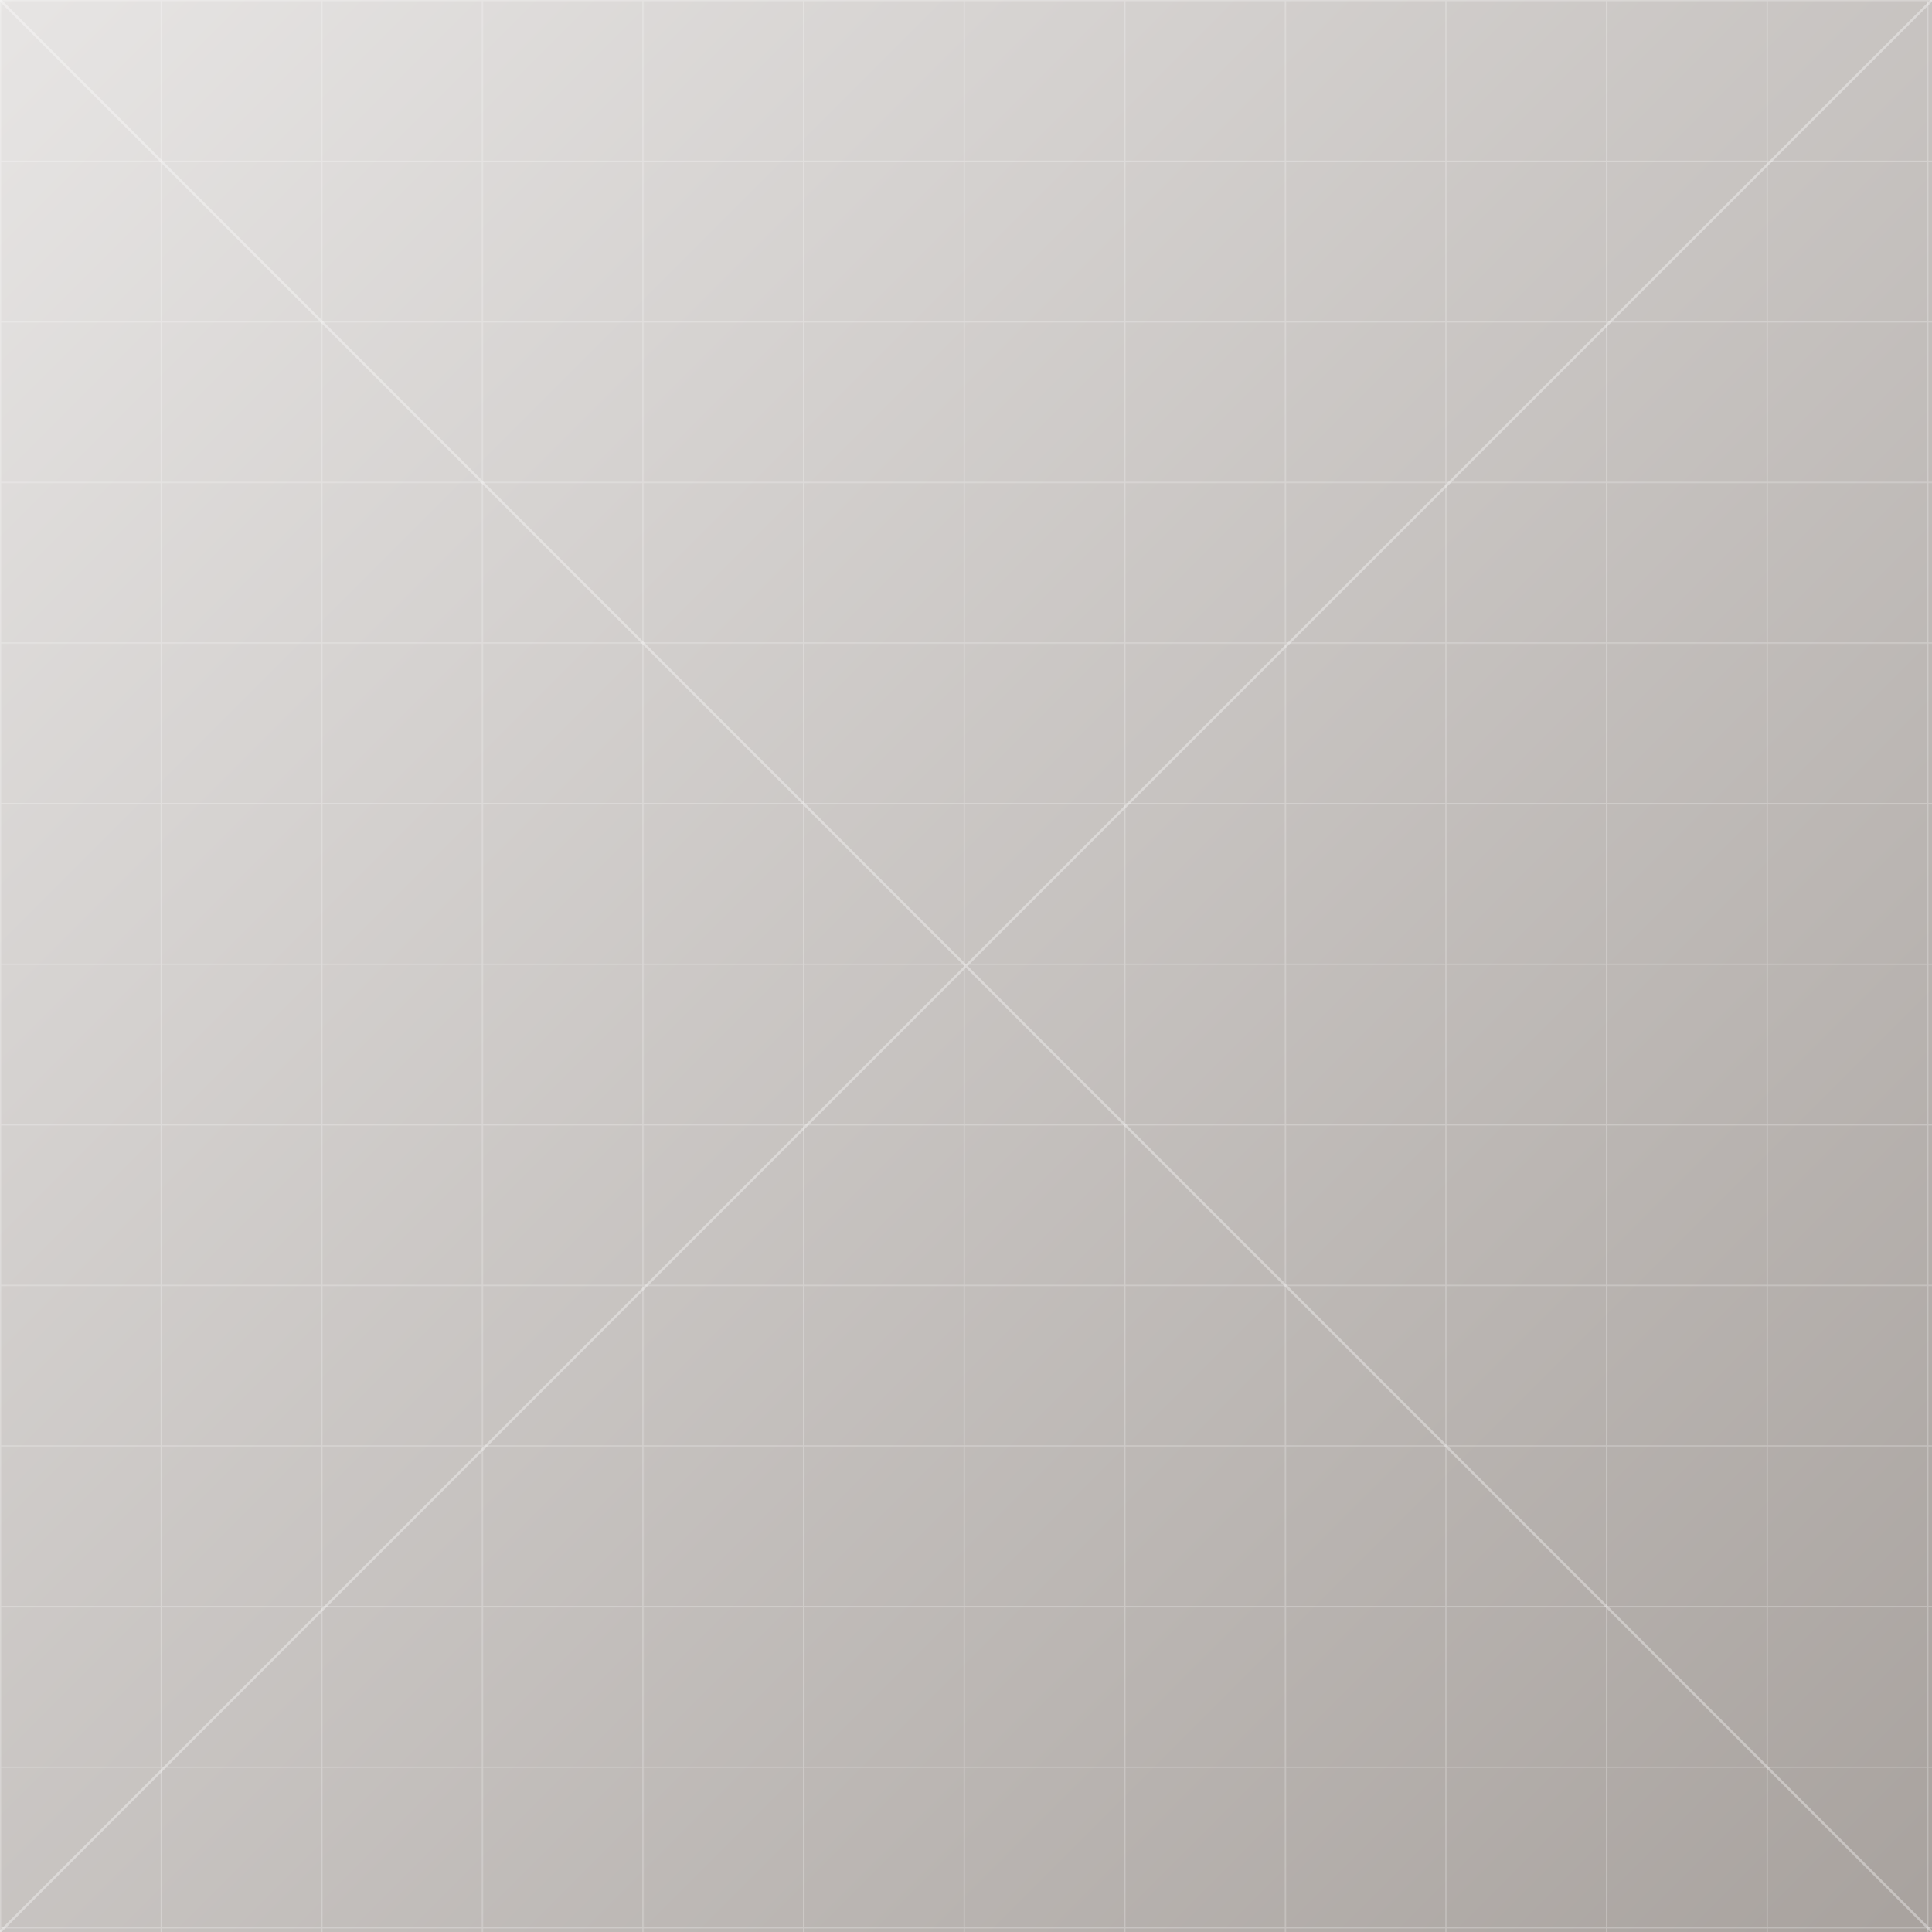
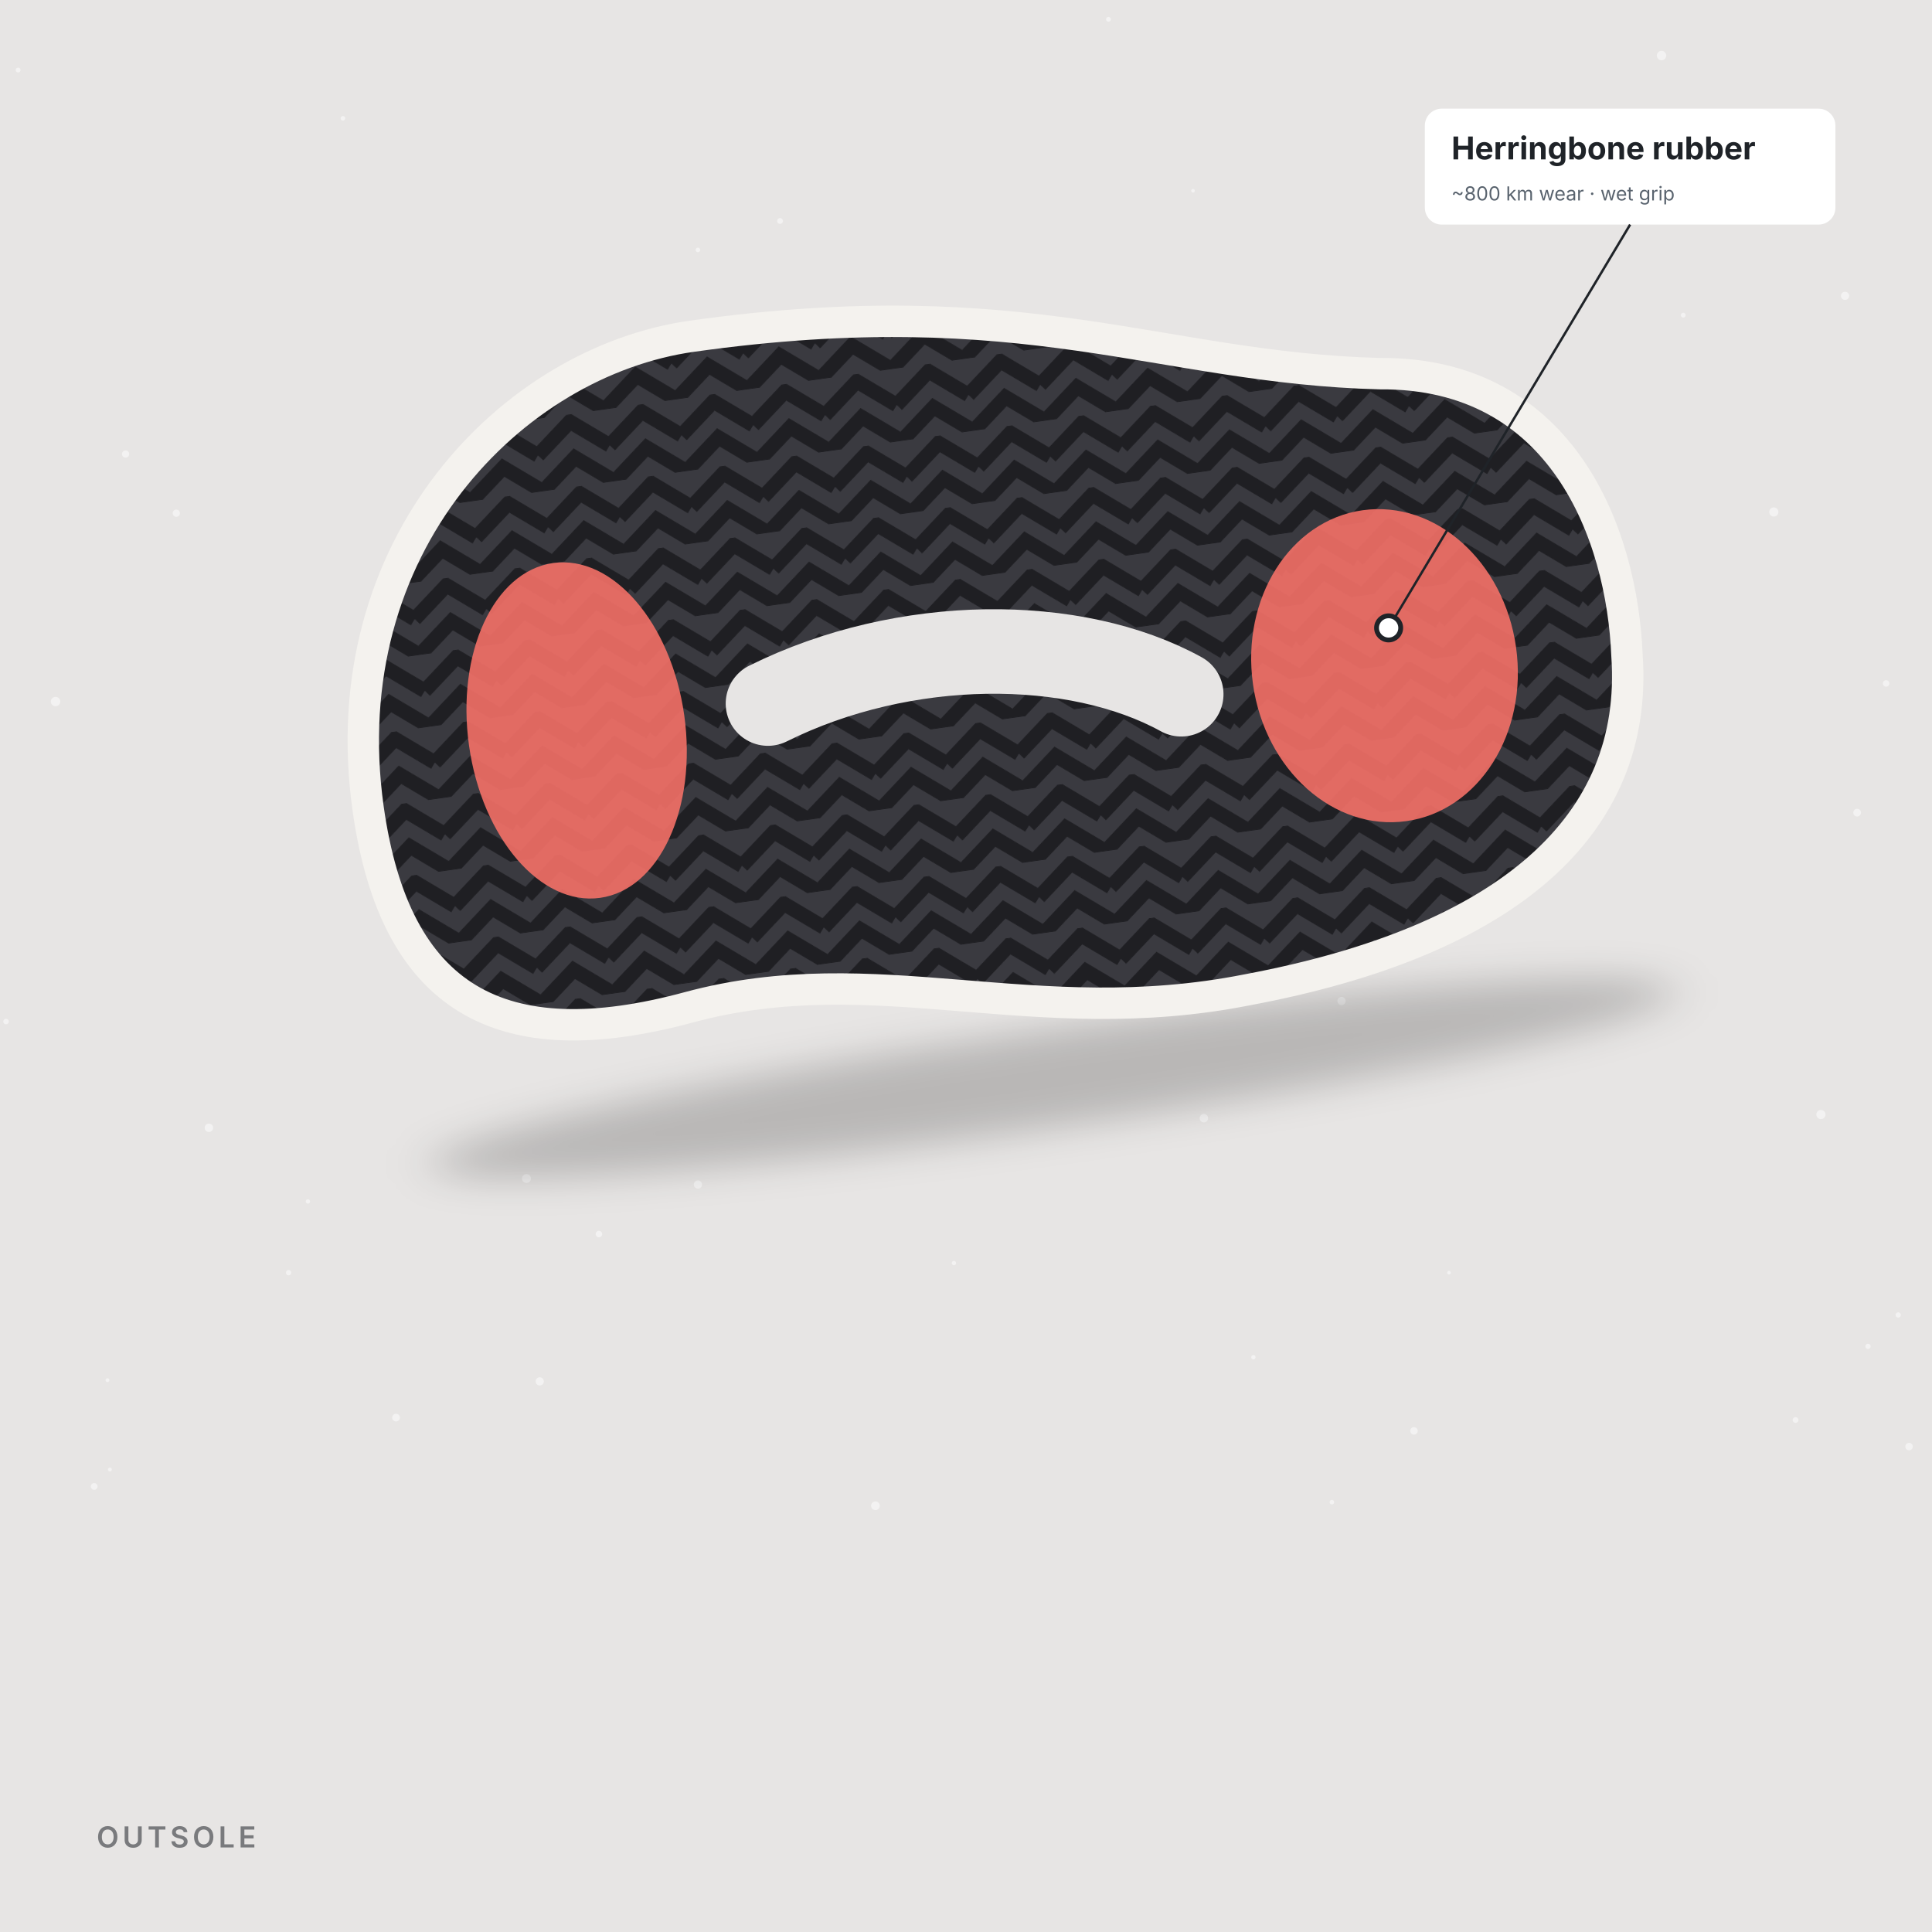
- <svg xmlns="http://www.w3.org/2000/svg" width="1600" height="1600" viewBox="0 0 1600 1600" role="img" aria-label="pdp-2 1600x1600 占位图">
+ <svg xmlns="http://www.w3.org/2000/svg" width="1600" height="1600" viewBox="0 0 1600 1600" role="img" aria-label="Air Runner 2 鞋底: 人字纹橡胶外底俯视">
  <defs>
-     <linearGradient id="g" x1="0" y1="0" x2="1" y2="1">
-       <stop offset="0" stop-color="#e7e5e4" />
-       <stop offset="1" stop-color="#a8a29e" />
-     </linearGradient>
-     <pattern id="p" width="133" height="133" patternUnits="userSpaceOnUse">
-       <path d="M133 0H0V133" fill="none" stroke="#ffffff" stroke-opacity=".25" stroke-width="2" />
+     <pattern id="hb" width="60" height="60" patternUnits="userSpaceOnUse" patternTransform="rotate(0)">
+       <path d="M0 30 L30 6 L60 30 M0 60 L30 36 L60 60" fill="none" stroke="#1f1f23" stroke-width="12" />
    </pattern>
+     <clipPath id="sole">
+       <path d="M300 600 C300 380 470 250 620 250 C900 250 1000 330 1180 360 C1330 380 1360 520 1350 620 C1340 760 1220 840 1000 850 C820 860 700 780 540 800 C380 820 300 760 300 600Z" />
+     </clipPath>
+     <filter id="blur" x="-30%" y="-80%" width="160%" height="260%">
+       <feGaussianBlur stdDeviation="18" />
+     </filter>
  </defs>
-   <rect width="1600" height="1600" fill="url(#g)" />
-   <rect width="1600" height="1600" fill="url(#p)" />
-   <path d="M0 0L1600 1600M1600 0L0 1600" stroke="#ffffff" stroke-opacity=".35" stroke-width="2" />
-   <g font-family="ui-sans-serif, system-ui, sans-serif" text-anchor="middle" fill="#334155">
+   <rect x="0" y="0" width="1600" height="1600" rx="0" fill="#e7e5e4" />
+   <g>
+     <circle cx="997" cy="926" r="3.5" fill="#ffffff" fill-opacity="0.5" />
+     <circle cx="1508" cy="923" r="3.8" fill="#ffffff" fill-opacity="0.5" />
+     <circle cx="46" cy="581" r="3.9" fill="#ffffff" fill-opacity="0.5" />
+     <circle cx="1038" cy="1124" r="1.8" fill="#ffffff" fill-opacity="0.5" />
+     <circle cx="751" cy="308" r="2.9" fill="#ffffff" fill-opacity="0.5" />
+     <circle cx="918" cy="16" r="2.0" fill="#ffffff" fill-opacity="0.5" />
+     <circle cx="447" cy="1144" r="3.4" fill="#ffffff" fill-opacity="0.5" />
+     <circle cx="255" cy="995" r="1.8" fill="#ffffff" fill-opacity="0.5" />
+     <circle cx="988" cy="158" r="1.5" fill="#ffffff" fill-opacity="0.5" />
+     <circle cx="1394" cy="261" r="2.0" fill="#ffffff" fill-opacity="0.5" />
+     <circle cx="1572" cy="1089" r="2.2" fill="#ffffff" fill-opacity="0.5" />
+     <circle cx="1538" cy="673" r="3.2" fill="#ffffff" fill-opacity="0.5" />
+     <circle cx="328" cy="1174" r="3.2" fill="#ffffff" fill-opacity="0.5" />
+     <circle cx="1547" cy="1115" r="2.2" fill="#ffffff" fill-opacity="0.5" />
+     <circle cx="578" cy="207" r="1.9" fill="#ffffff" fill-opacity="0.5" />
+     <circle cx="104" cy="376" r="3.0" fill="#ffffff" fill-opacity="0.5" />
+     <circle cx="5" cy="846" r="2.3" fill="#ffffff" fill-opacity="0.5" />
+     <circle cx="496" cy="1022" r="2.7" fill="#ffffff" fill-opacity="0.5" />
+     <circle cx="505" cy="601" r="3.3" fill="#ffffff" fill-opacity="0.5" />
+     <circle cx="91" cy="1217" r="1.6" fill="#ffffff" fill-opacity="0.5" />
+     <circle cx="1200" cy="1054" r="1.5" fill="#ffffff" fill-opacity="0.5" />
+     <circle cx="1260" cy="457" r="2.9" fill="#ffffff" fill-opacity="0.5" />
+     <circle cx="15" cy="58" r="2.0" fill="#ffffff" fill-opacity="0.5" />
+     <circle cx="1528" cy="245" r="3.4" fill="#ffffff" fill-opacity="0.5" />
+     <circle cx="1487" cy="1176" r="2.4" fill="#ffffff" fill-opacity="0.5" />
+     <circle cx="568" cy="655" r="3.4" fill="#ffffff" fill-opacity="0.5" />
+     <circle cx="173" cy="934" r="3.5" fill="#ffffff" fill-opacity="0.5" />
+     <circle cx="1376" cy="46" r="3.9" fill="#ffffff" fill-opacity="0.5" />
+     <circle cx="146" cy="425" r="3.0" fill="#ffffff" fill-opacity="0.5" />
+     <circle cx="1469" cy="424" r="3.8" fill="#ffffff" fill-opacity="0.5" />
+     <circle cx="872" cy="390" r="2.3" fill="#ffffff" fill-opacity="0.5" />
+     <circle cx="284" cy="98" r="1.9" fill="#ffffff" fill-opacity="0.5" />
+     <circle cx="1103" cy="1244" r="1.9" fill="#ffffff" fill-opacity="0.5" />
+     <circle cx="78" cy="1231" r="2.8" fill="#ffffff" fill-opacity="0.5" />
+     <circle cx="649" cy="296" r="3.0" fill="#ffffff" fill-opacity="0.5" />
+     <circle cx="1322" cy="569" r="2.6" fill="#ffffff" fill-opacity="0.5" />
+     <circle cx="89" cy="1143" r="1.6" fill="#ffffff" fill-opacity="0.5" />
+     <circle cx="790" cy="1046" r="1.8" fill="#ffffff" fill-opacity="0.5" />
+     <circle cx="1171" cy="1185" r="3.1" fill="#ffffff" fill-opacity="0.5" />
+     <circle cx="1261" cy="133" r="2.6" fill="#ffffff" fill-opacity="0.5" />
+     <circle cx="239" cy="1054" r="2.2" fill="#ffffff" fill-opacity="0.5" />
+     <circle cx="725" cy="1247" r="3.6" fill="#ffffff" fill-opacity="0.5" />
+     <circle cx="1562" cy="566" r="2.7" fill="#ffffff" fill-opacity="0.5" />
+     <circle cx="1167" cy="598" r="2.2" fill="#ffffff" fill-opacity="0.5" />
+     <circle cx="646" cy="183" r="2.4" fill="#ffffff" fill-opacity="0.5" />
+     <circle cx="1581" cy="1198" r="3.1" fill="#ffffff" fill-opacity="0.5" />
+     <circle cx="799" cy="422" r="1.7" fill="#ffffff" fill-opacity="0.5" />
+     <circle cx="436" cy="976" r="3.7" fill="#ffffff" fill-opacity="0.5" />
+     <circle cx="578" cy="981" r="3.4" fill="#ffffff" fill-opacity="0.5" />
+     <circle cx="1111" cy="829" r="3.4" fill="#ffffff" fill-opacity="0.5" />
+   </g>
+   <g transform="rotate(-8 800 600)">
+     <ellipse cx="830" cy="900" rx="520" ry="40" fill="#000" fill-opacity="0.2" filter="url(#blur)" />
+     <path d="M300 600 C300 380 470 250 620 250 C900 250 1000 330 1180 360 C1330 380 1360 520 1350 620 C1340 760 1220 840 1000 850 C820 860 700 780 540 800 C380 820 300 760 300 600Z" fill="#3a3a40" />
+     <g clip-path="url(#sole)">
+       <rect x="0" y="0" width="1600" height="1600" fill="url(#hb)" />
+       <path d="M640 560 C760 520 900 540 980 600" fill="none" stroke="#e7e5e4" stroke-width="70" stroke-linecap="round" />
+       <ellipse cx="1150" cy="600" rx="110" ry="130" fill="#f47067" fill-opacity=".9" />
+       <ellipse cx="480" cy="560" rx="90" ry="140" fill="#f47067" fill-opacity=".9" />
+     </g>
+     <path d="M300 600 C300 380 470 250 620 250 C900 250 1000 330 1180 360 C1330 380 1360 520 1350 620 C1340 760 1220 840 1000 850 C820 860 700 780 540 800 C380 820 300 760 300 600Z" fill="none" stroke="#f4f2ee" stroke-width="26" />
+   </g>
+   <g font-family="Inter, ui-sans-serif, system-ui, -apple-system, PingFang SC, sans-serif">
+     <rect x="1180" y="90" width="340" height="96" rx="14" fill="#ffffff" />
+     <text x="1202" y="132" font-size="26" font-weight="650" fill="#1f2328" text-anchor="start">Herringbone rubber</text>
+     <text x="1202" y="166" font-size="16" font-weight="400" fill="#59636e" text-anchor="start">~800 km wear · wet grip</text>
+     <path d="M1350 186 L1150 520" stroke="#1f2328" stroke-width="2" />
+     <circle cx="1150" cy="520" r="10" fill="#fff" stroke="#1f2328" stroke-width="4" />
+   </g>
+   <g font-family="Inter, ui-sans-serif, system-ui, -apple-system, PingFang SC, sans-serif">
+     <text x="80" y="1530" font-size="24" font-weight="600" fill="#1f2328" text-anchor="start" fill-opacity=".55" letter-spacing="3">OUTSOLE</text>
  </g>
</svg>
